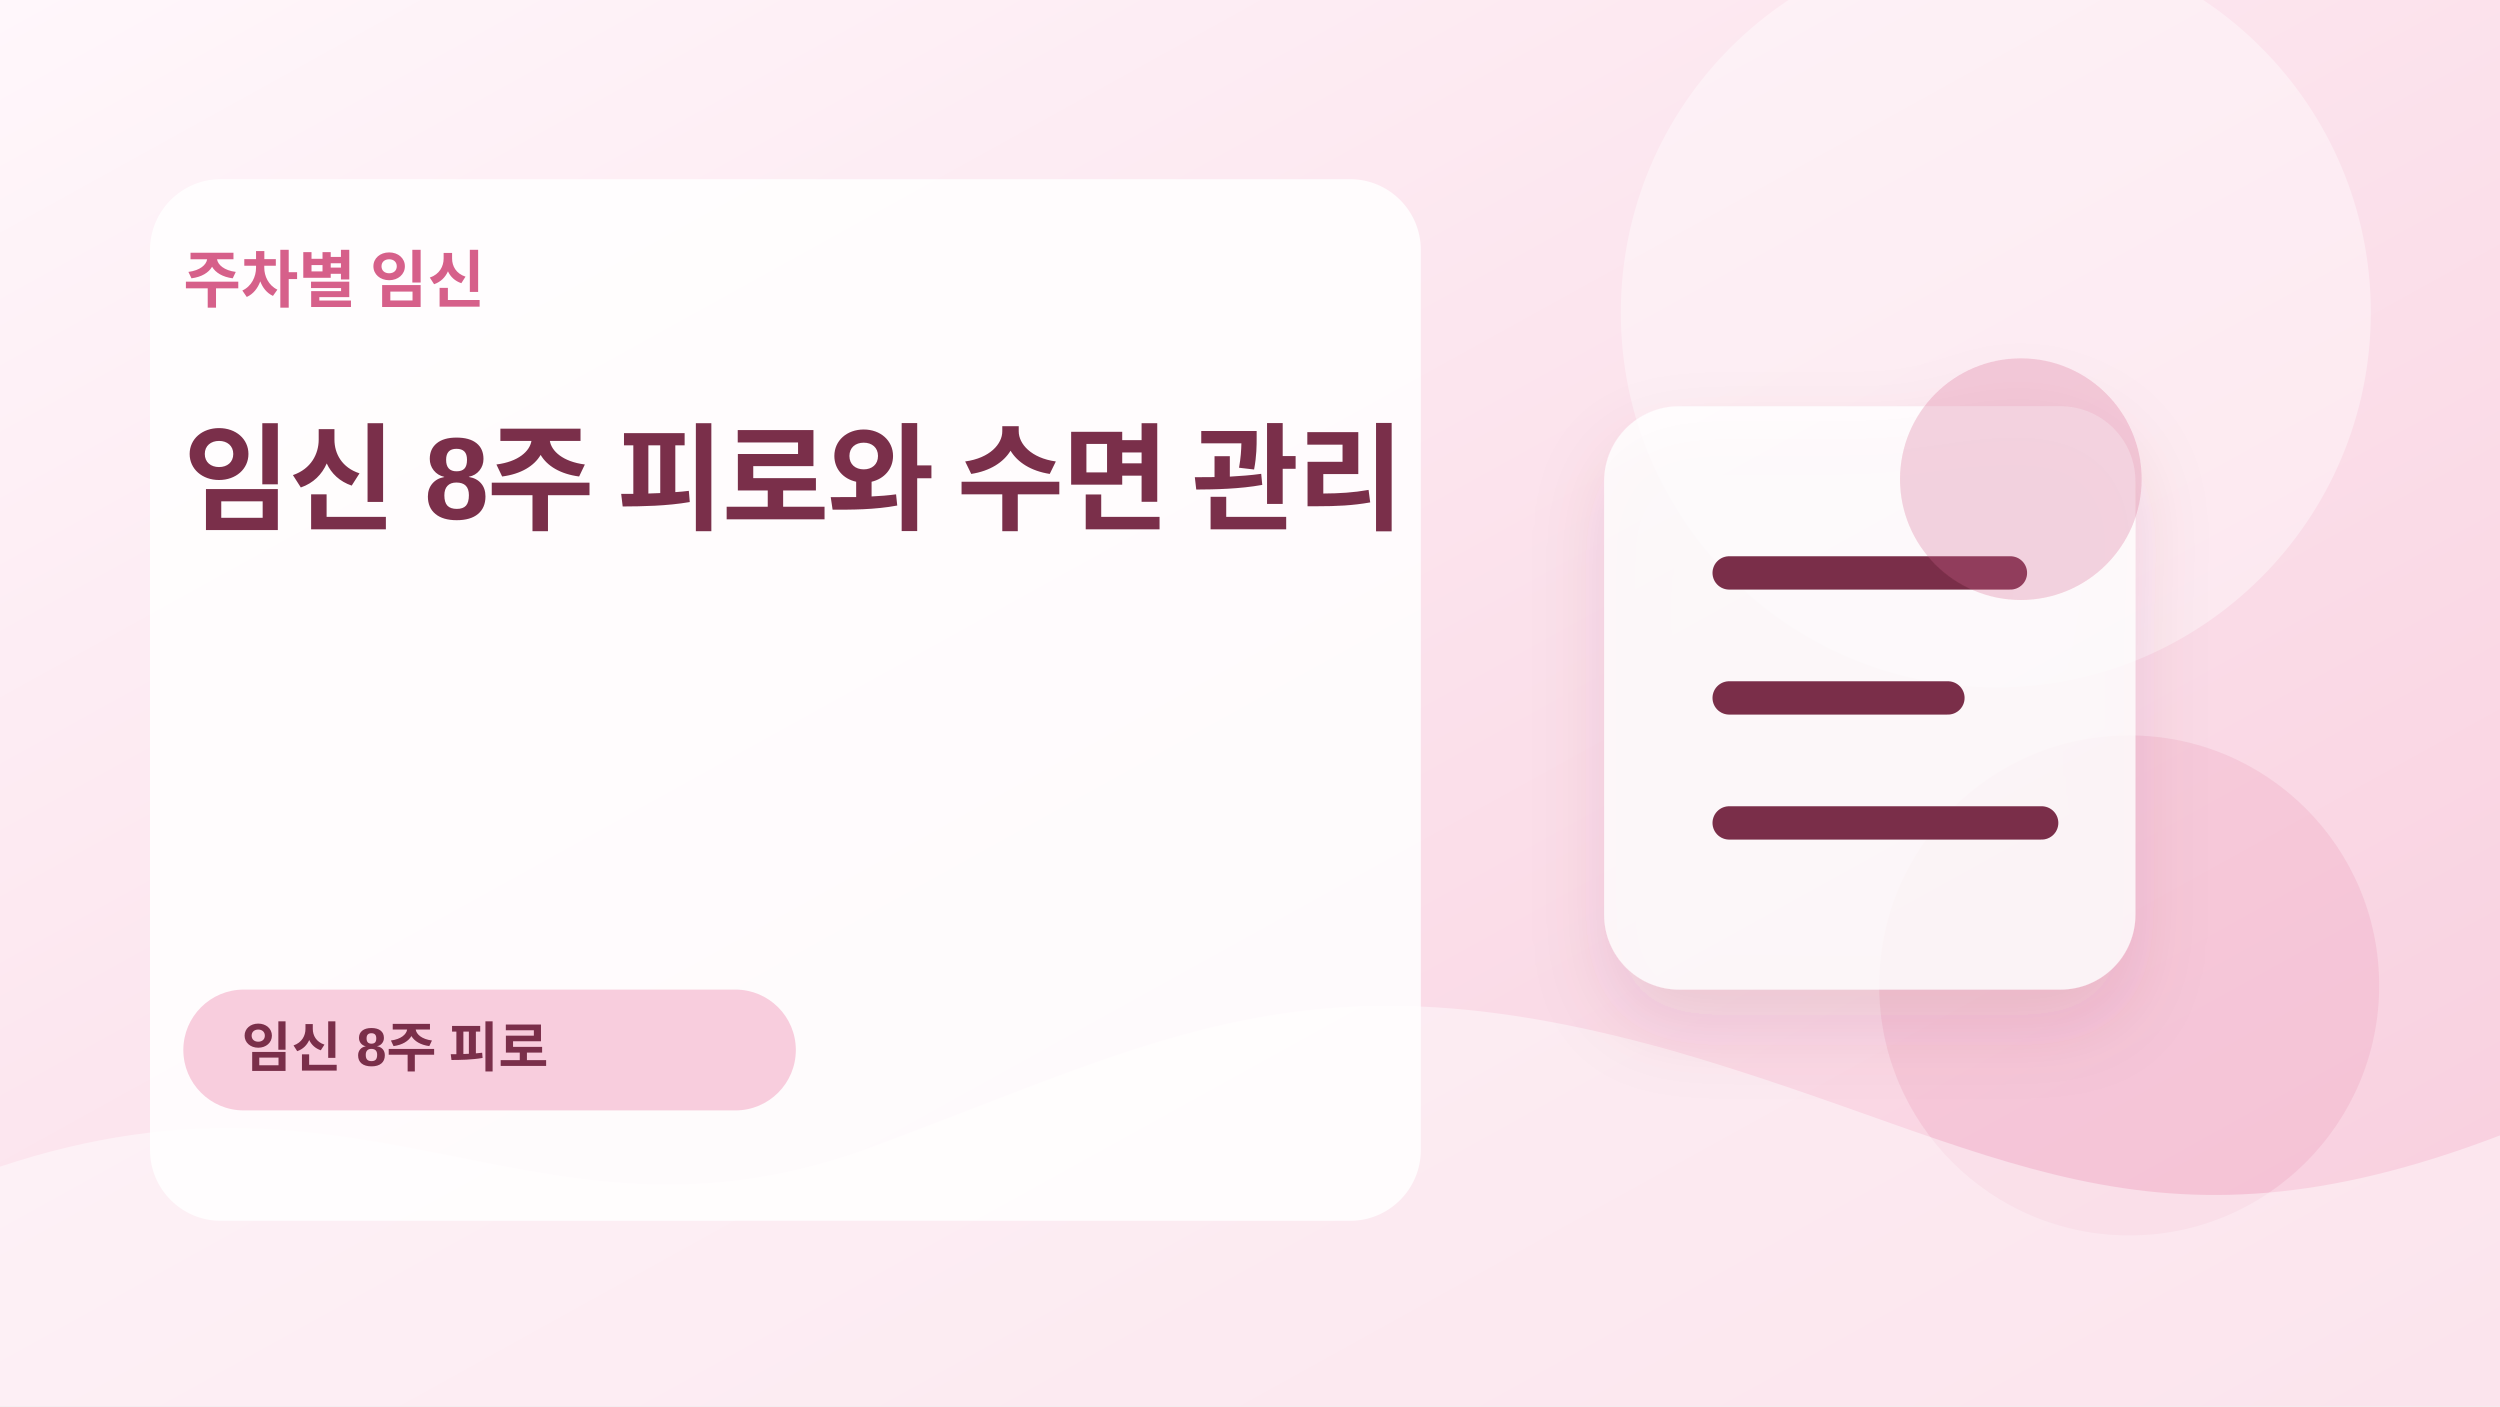
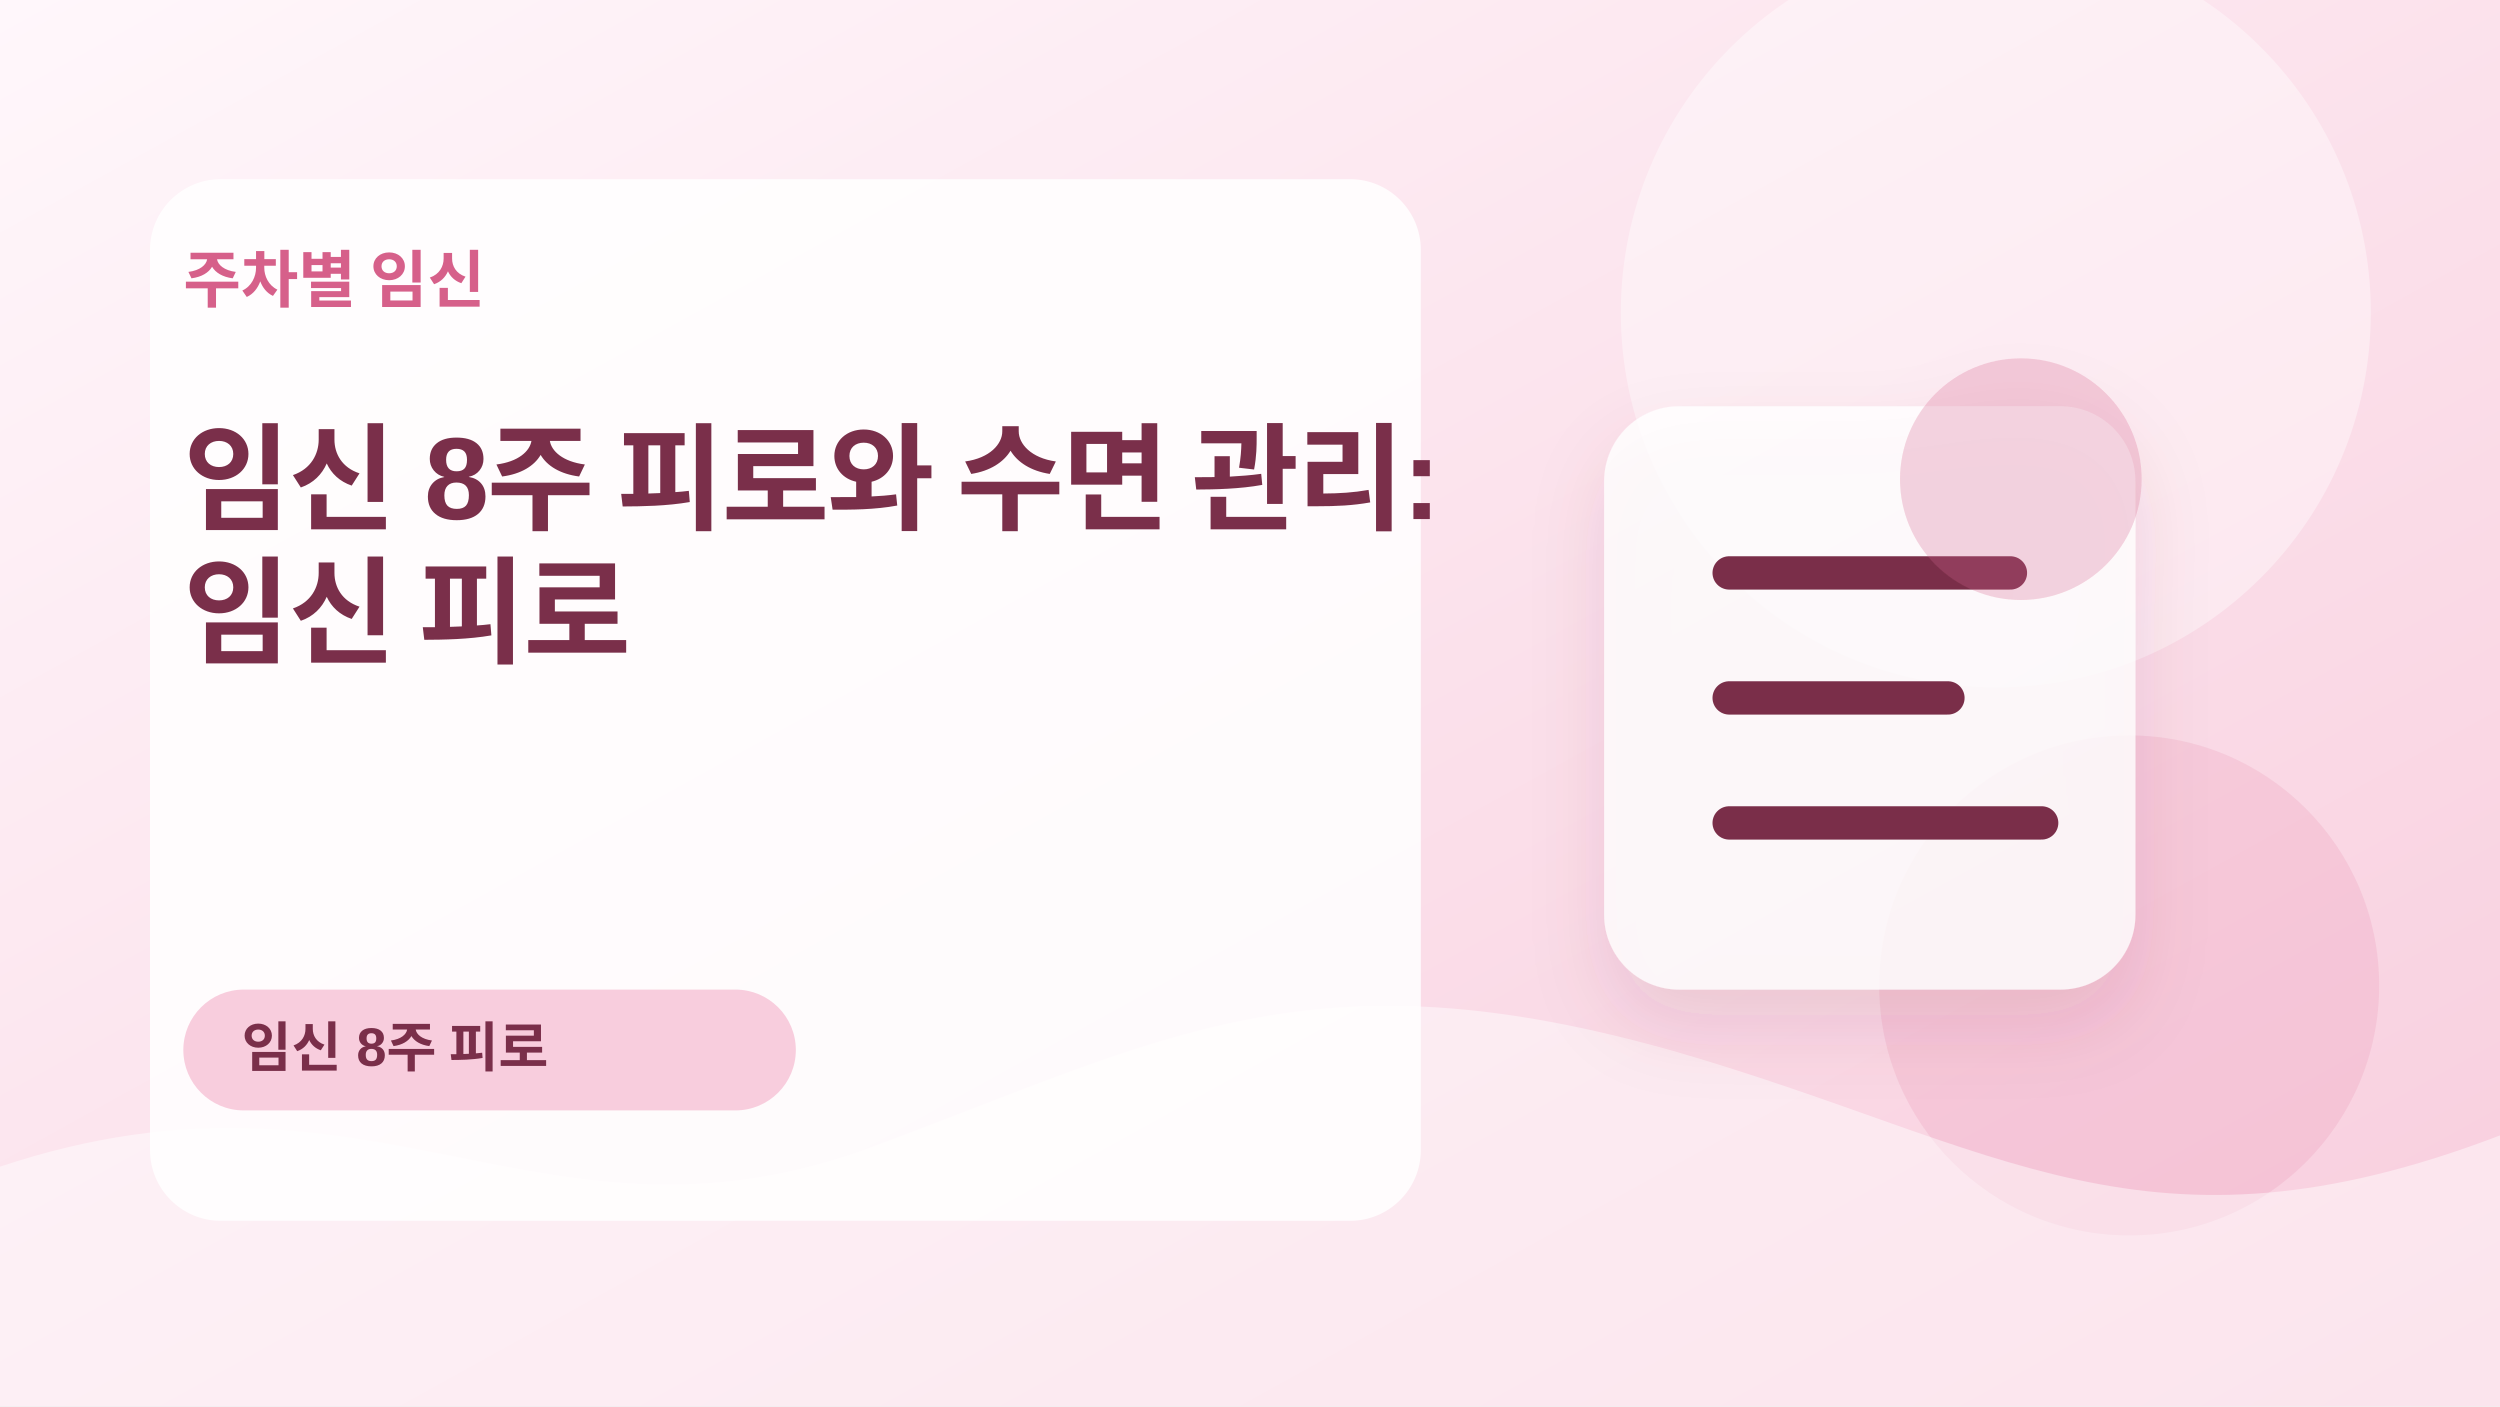
- <svg xmlns="http://www.w3.org/2000/svg" width="1200" height="675" viewBox="0 0 1200 675" role="img" aria-label="임신 8주 피로와 수면 관리 대표 이미지">
+ <svg xmlns="http://www.w3.org/2000/svg" width="1200" height="675" viewBox="0 0 1200 675" role="img" aria-label="임신 8주 피로와 수면 관리: 임신 피로 대표 이미지">
  <defs>
    <linearGradient id="bg" x1="0" y1="0" x2="1" y2="1">
      <stop offset="0" stop-color="#fff7fb" />
      <stop offset="1" stop-color="#f8cddd" />
    </linearGradient>
    <filter id="shadow" x="-20%" y="-20%" width="140%" height="140%">
      <feDropShadow dx="0" dy="18" stdDeviation="18" flood-color="#7a2f4a" flood-opacity="0.14" />
    </filter>
  </defs>
  <rect width="1200" height="675" fill="url(#bg)" />
  <circle cx="958" cy="150" r="180" fill="#ffffff" opacity="0.38" />
  <circle cx="1022" cy="473" r="120" fill="#d6608a" opacity="0.13" />
  <path d="M0 560C180 500 260 610 420 550C560 498 630 455 805 505C960 550 1030 610 1200 545V675H0Z" fill="#ffffff" opacity="0.46" />
  <g filter="url(#shadow)">
    <rect x="770" y="195" width="255" height="280" rx="36" fill="#ffffff" opacity="0.8" />
    <path d="M830 275h135M830 335h105M830 395h150" stroke="#7a2f4a" stroke-width="16" stroke-linecap="round" />
    <circle cx="970" cy="230" r="58" fill="#d6608a" opacity="0.26" />
  </g>
  <rect x="72" y="86" width="610" height="500" rx="34" fill="#ffffff" opacity="0.86" />
  <text x="88" y="145" font-family="Pretendard, Arial, sans-serif" font-size="30" font-weight="700" fill="#d6608a">주차별 임신</text>
  <text x="88" y="250" font-family="Pretendard, Arial, sans-serif" font-size="56" font-weight="800" fill="#7a2f4a" letter-spacing="-1">
-     <tspan x="88" dy="0">임신 8주 피로와 수면 관리</tspan>
+     <tspan x="88" dy="0">임신 8주 피로와 수면 관리:</tspan>
+     <tspan x="88" dy="64">임신 피로</tspan>
  </text>
  <rect x="88" y="475" width="294" height="58" rx="29" fill="#f8cddd" />
  <text x="116" y="512" font-family="Pretendard, Arial, sans-serif" font-size="26" font-weight="700" fill="#7a2f4a">임신 8주 피로</text>
</svg>
